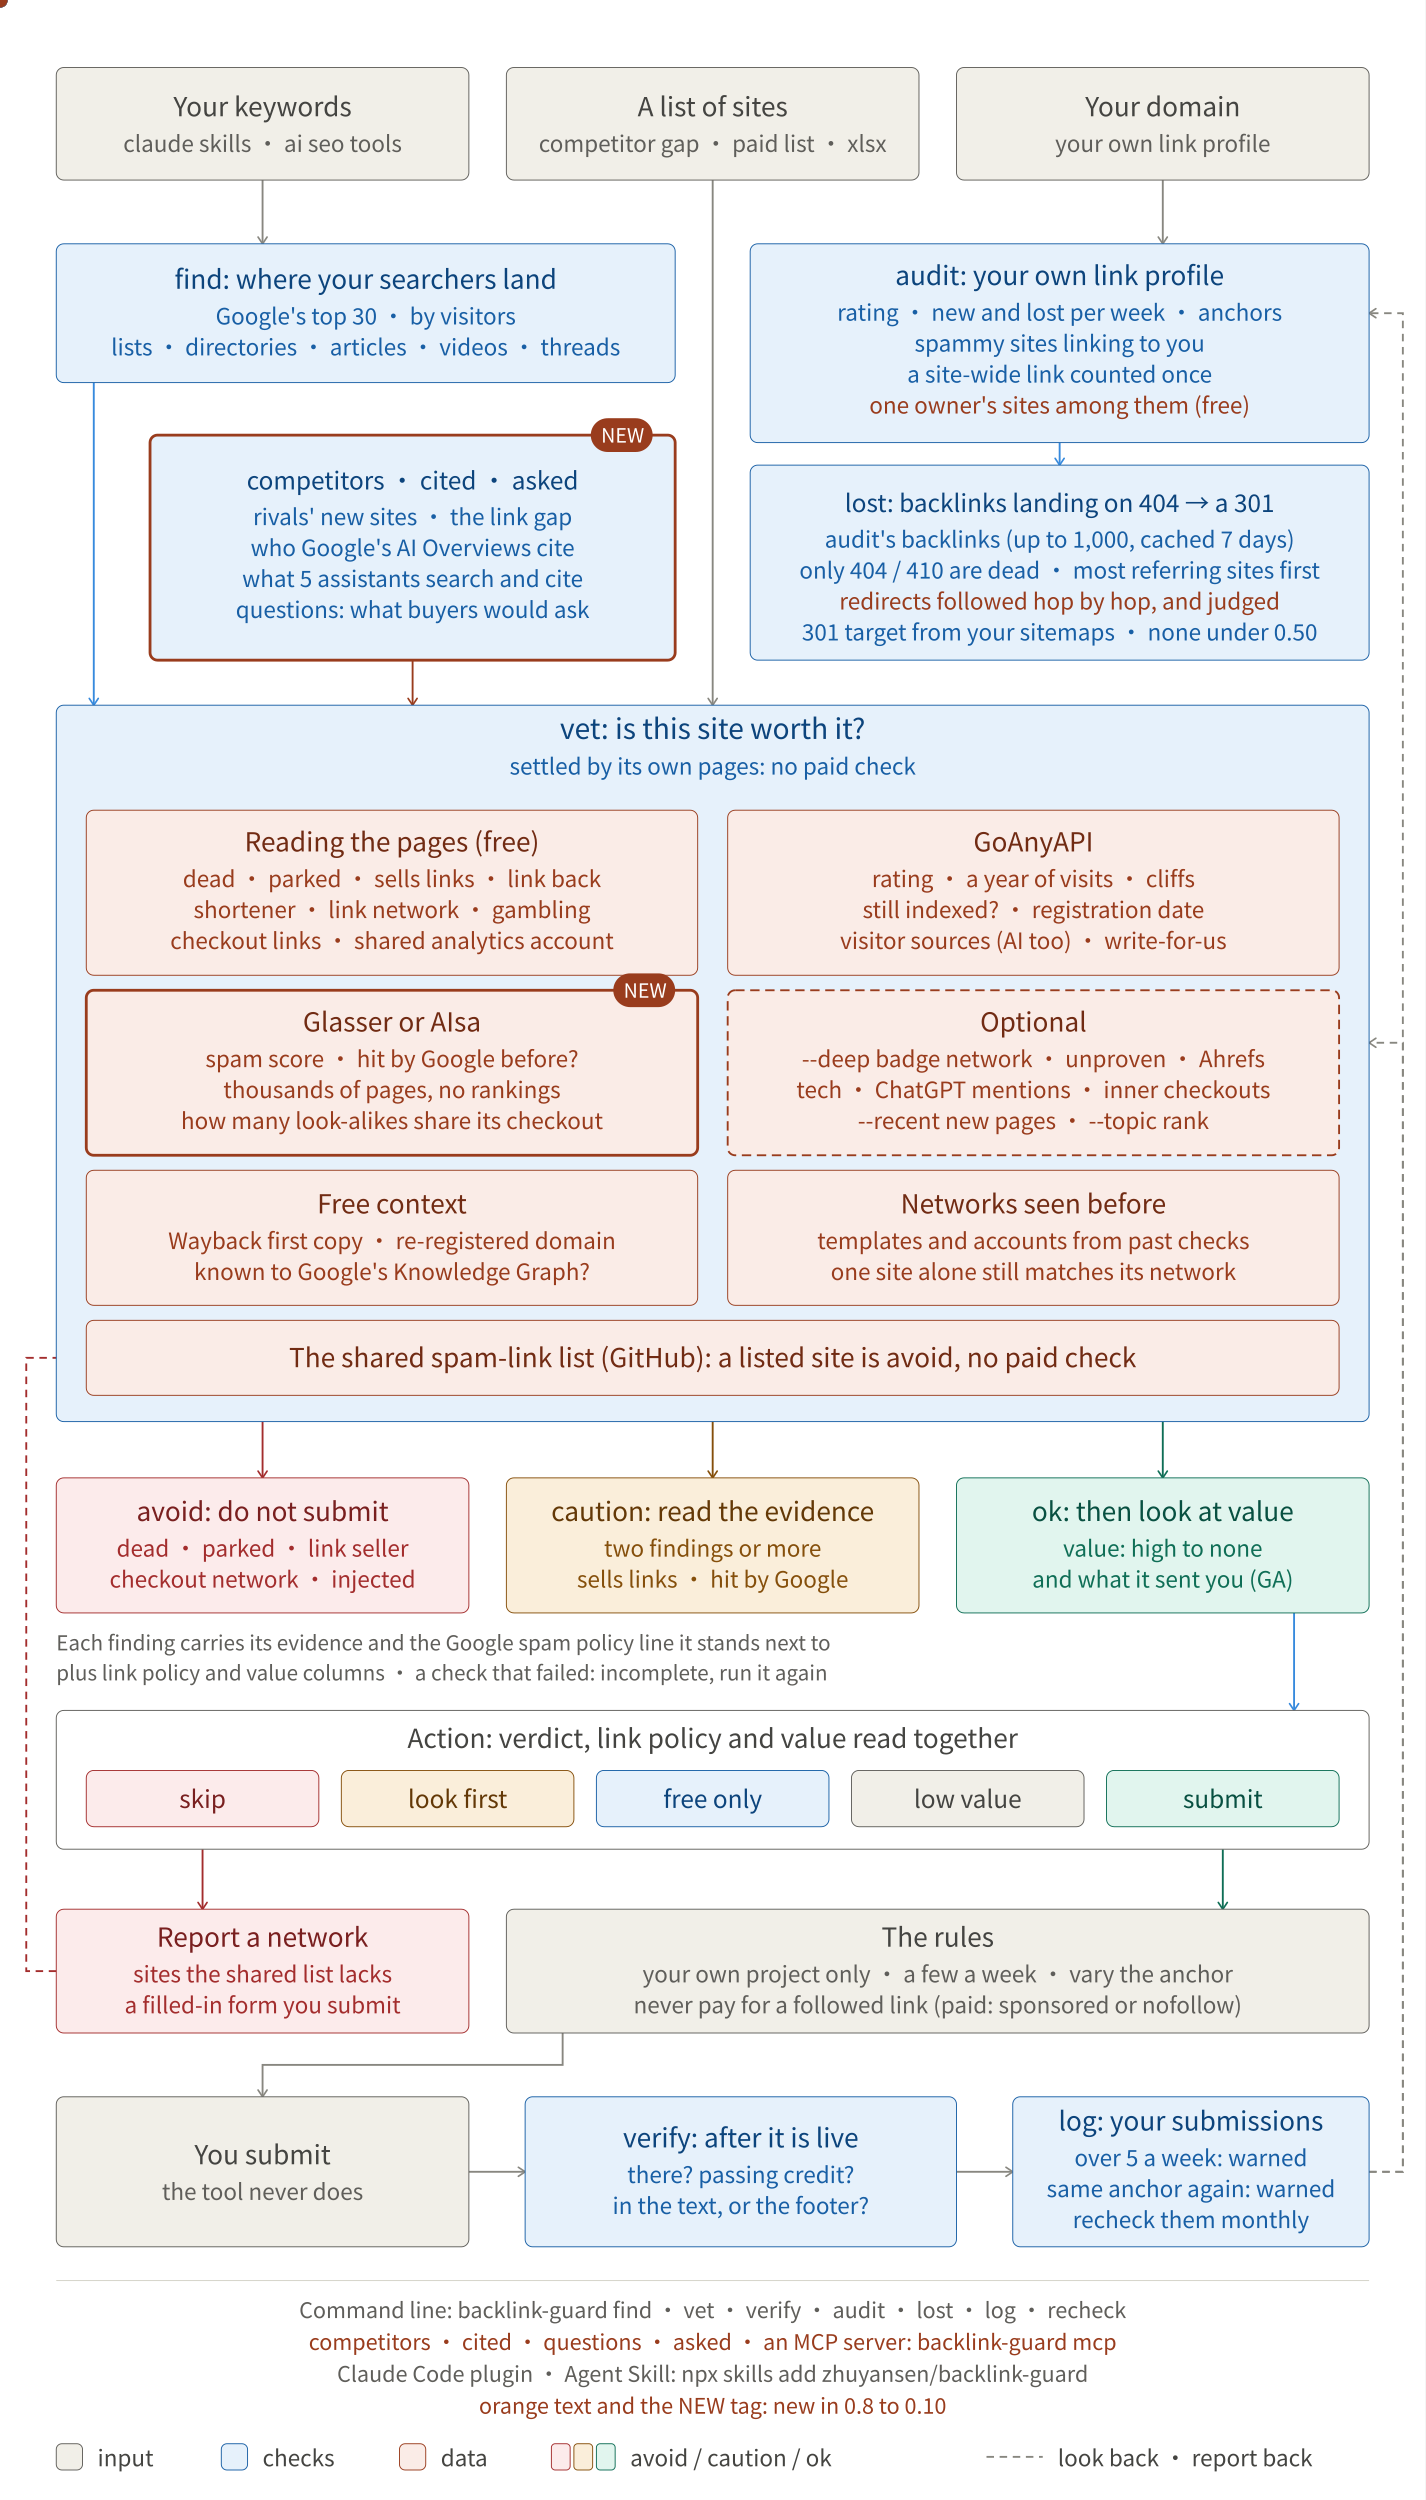
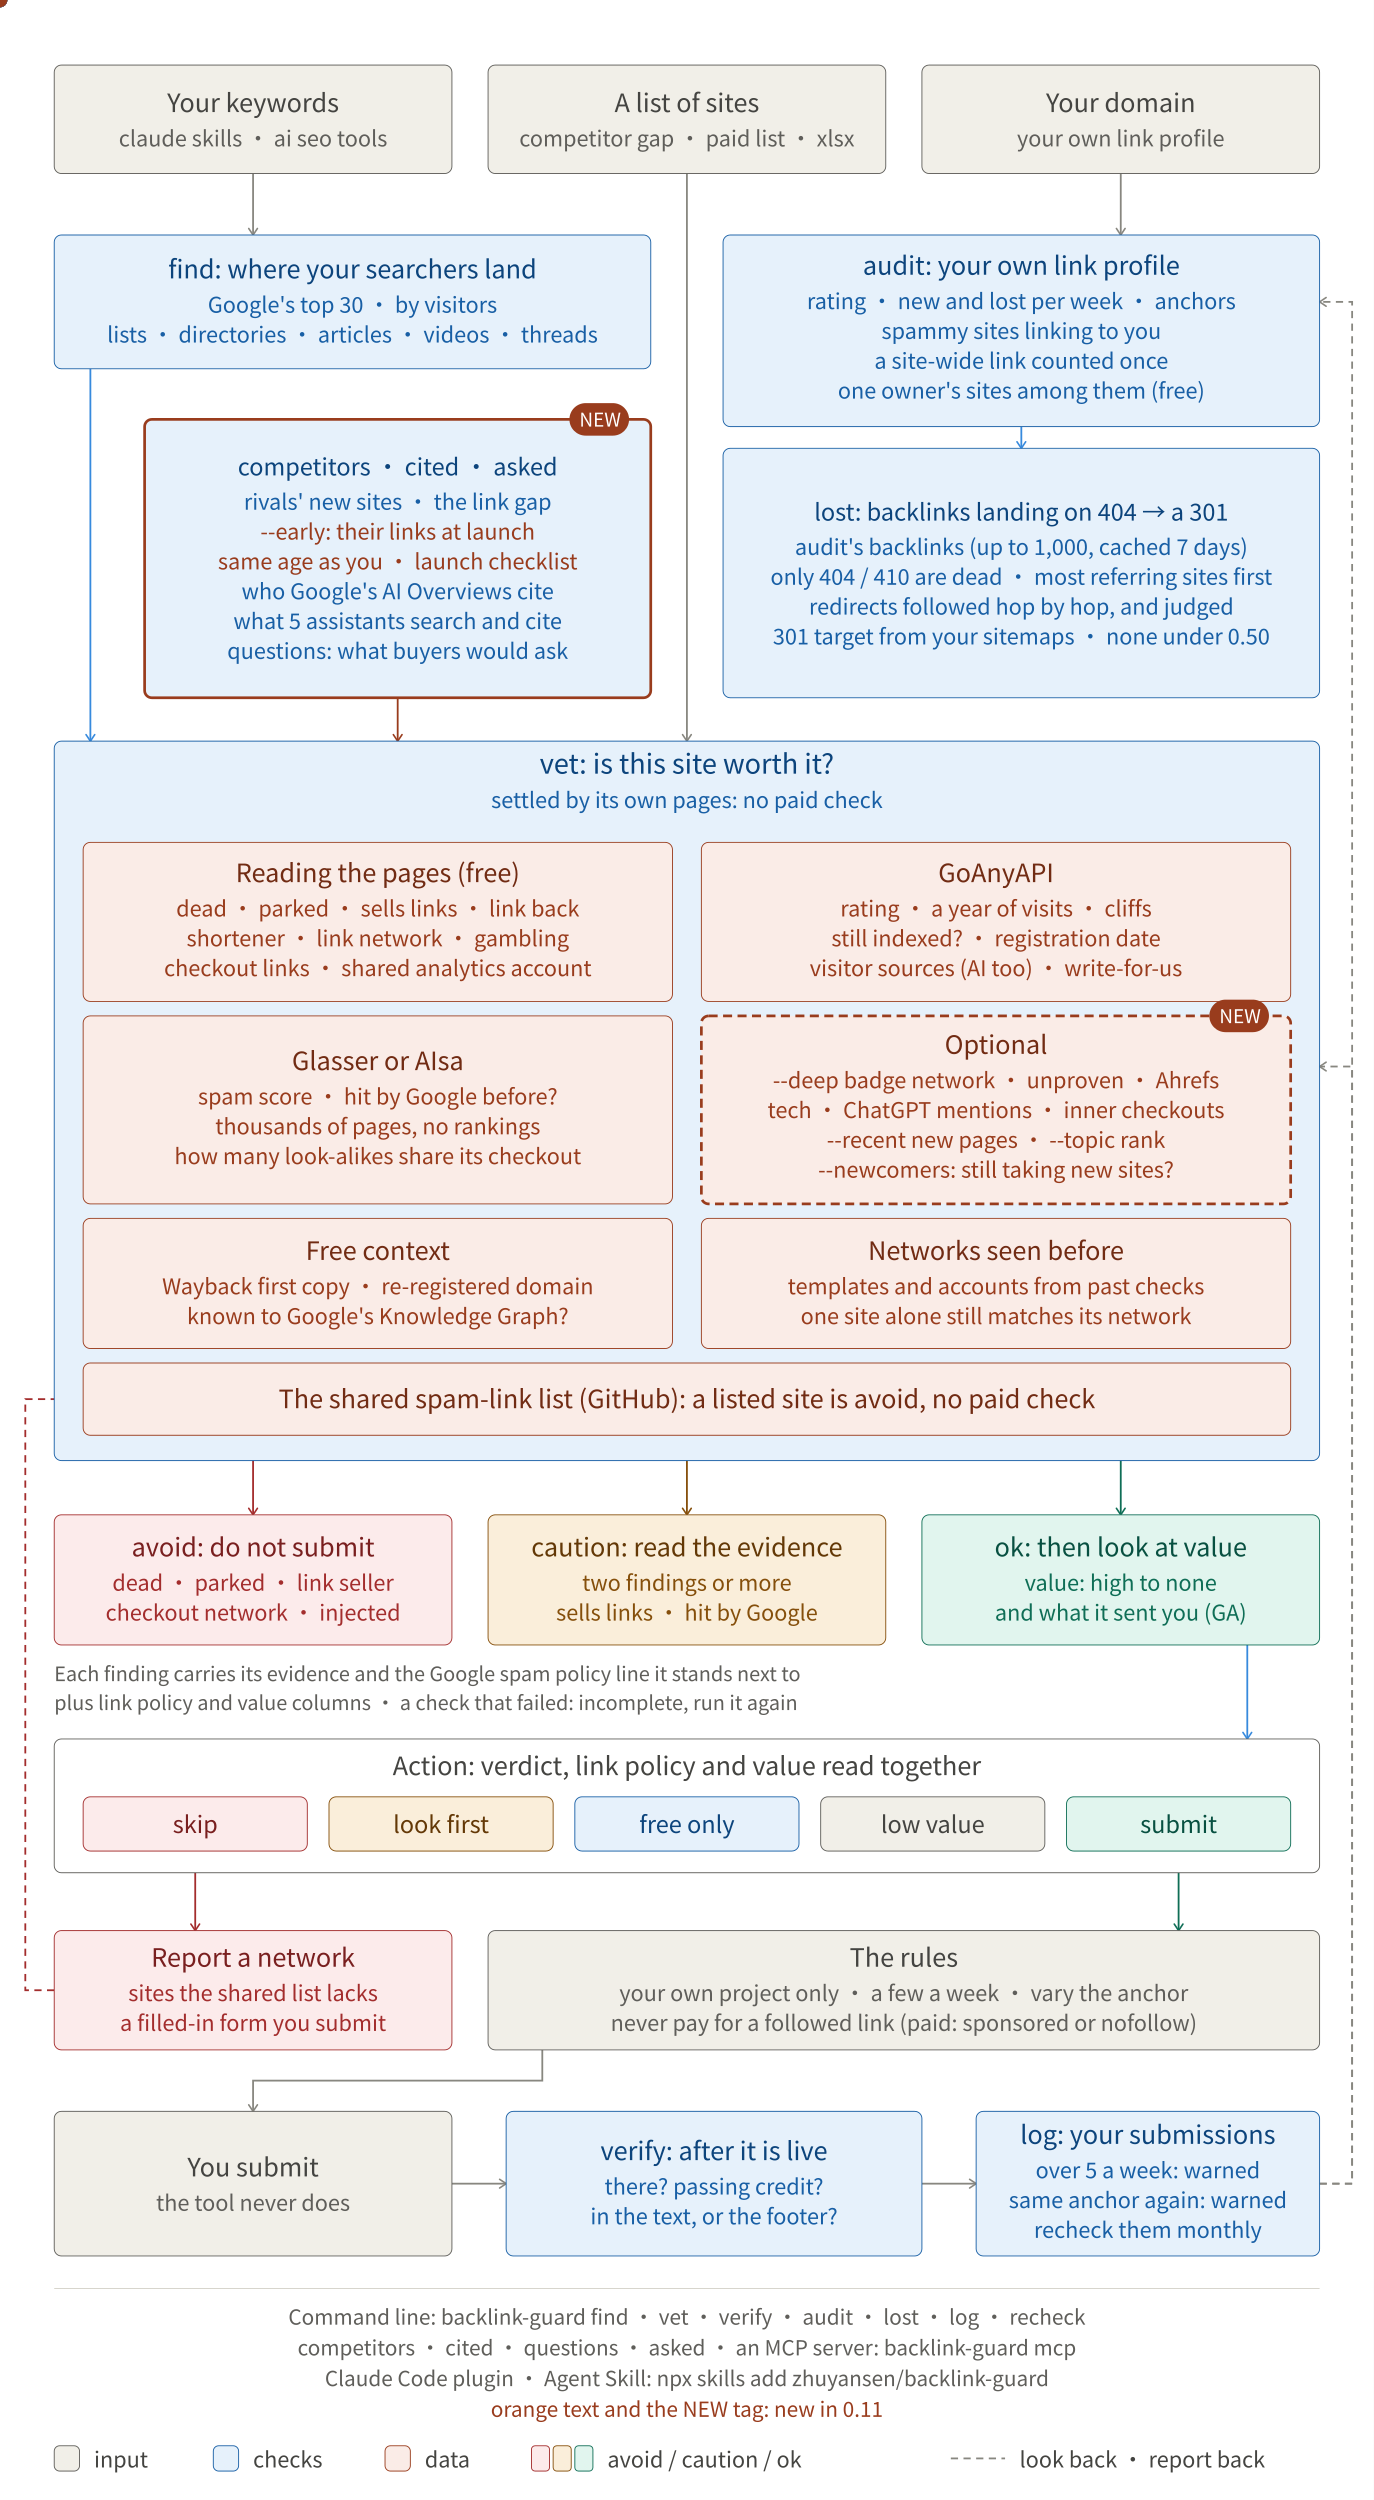
- <svg xmlns="http://www.w3.org/2000/svg" width="1520" height="2666" viewBox="0 0 760 1333" font-family="Hiragino Sans GB, PingFang SC, Noto Sans CJK SC, sans-serif">
+ <svg xmlns="http://www.w3.org/2000/svg" width="1520" height="2766" viewBox="0 0 760 1383" font-family="Hiragino Sans GB, PingFang SC, Noto Sans CJK SC, sans-serif">
  <defs>
    <marker id="arrow" viewBox="0 0 10 10" refX="8" refY="5" markerWidth="6" markerHeight="6" orient="auto-start-reverse">
      <path d="M2 1L8 5L2 9" fill="none" stroke="context-stroke" stroke-width="1.5" stroke-linecap="round" stroke-linejoin="round" />
    </marker>
  </defs>
-   <rect width="760" height="1333" fill="#FFFFFF" />
+   <rect width="760" height="1383" fill="#FFFFFF" />
  <path id="k" d="M140 96 L140 130" fill="none" stroke="#888780" stroke-width="1" marker-end="url(#arrow)" />
-   <path id="l" d="M380 96 L380 376" fill="none" stroke="#888780" stroke-width="1" marker-end="url(#arrow)" />
+   <path id="l" d="M380 96 L380 410" fill="none" stroke="#888780" stroke-width="1" marker-end="url(#arrow)" />
  <path id="d" d="M620 96 L620 130" fill="none" stroke="#888780" stroke-width="1" marker-end="url(#arrow)" />
-   <path id="f" d="M50 204 L50 376" fill="none" stroke="#378ADD" stroke-width="1" marker-end="url(#arrow)" />
-   <path id="v1" d="M140 758 L140 788" fill="none" stroke="#A32D2D" stroke-width="1" marker-end="url(#arrow)" />
-   <path id="v2" d="M380 758 L380 788" fill="none" stroke="#854F0B" stroke-width="1" marker-end="url(#arrow)" />
-   <path id="v3" d="M620 758 L620 788" fill="none" stroke="#0F6E56" stroke-width="1" marker-end="url(#arrow)" />
-   <path id="a" d="M690 860 L690 912" fill="none" stroke="#378ADD" stroke-width="1" marker-end="url(#arrow)" />
-   <path id="x" d="M108 986 L108 1018" fill="none" stroke="#A32D2D" stroke-width="1" marker-end="url(#arrow)" />
-   <path id="r" d="M652 986 L652 1018" fill="none" stroke="#0F6E56" stroke-width="1" marker-end="url(#arrow)" />
-   <path id="s" d="M300 1084 L300 1101 L140 1101 L140 1118" fill="none" stroke="#888780" stroke-width="1" marker-end="url(#arrow)" />
-   <path id="t" d="M250 1158 L280 1158" fill="none" stroke="#888780" stroke-width="1" marker-end="url(#arrow)" />
-   <path id="u" d="M510 1158 L540 1158" fill="none" stroke="#888780" stroke-width="1" marker-end="url(#arrow)" />
-   <path id="loop" d="M730 1158 L748 1158 L748 167 L730 167" fill="none" stroke="#888780" stroke-width="1" stroke-dasharray="4 3" marker-end="url(#arrow)" />
-   <path id="loop2" d="M730 1158 L748 1158 L748 556 L730 556" fill="none" stroke="#888780" stroke-width="1" stroke-dasharray="4 3" marker-end="url(#arrow)" />
-   <path id="rep" d="M30 1051 L14 1051 L14 724 L46 724" fill="none" stroke="#A32D2D" stroke-width="1" stroke-dasharray="4 3" marker-end="url(#arrow)" />
+   <path id="f" d="M50 204 L50 410" fill="none" stroke="#378ADD" stroke-width="1" marker-end="url(#arrow)" />
+   <path id="v1" d="M140 808 L140 838" fill="none" stroke="#A32D2D" stroke-width="1" marker-end="url(#arrow)" />
+   <path id="v2" d="M380 808 L380 838" fill="none" stroke="#854F0B" stroke-width="1" marker-end="url(#arrow)" />
+   <path id="v3" d="M620 808 L620 838" fill="none" stroke="#0F6E56" stroke-width="1" marker-end="url(#arrow)" />
+   <path id="a" d="M690 910 L690 962" fill="none" stroke="#378ADD" stroke-width="1" marker-end="url(#arrow)" />
+   <path id="x" d="M108 1036 L108 1068" fill="none" stroke="#A32D2D" stroke-width="1" marker-end="url(#arrow)" />
+   <path id="r" d="M652 1036 L652 1068" fill="none" stroke="#0F6E56" stroke-width="1" marker-end="url(#arrow)" />
+   <path id="s" d="M300 1134 L300 1151 L140 1151 L140 1168" fill="none" stroke="#888780" stroke-width="1" marker-end="url(#arrow)" />
+   <path id="t" d="M250 1208 L280 1208" fill="none" stroke="#888780" stroke-width="1" marker-end="url(#arrow)" />
+   <path id="u" d="M510 1208 L540 1208" fill="none" stroke="#888780" stroke-width="1" marker-end="url(#arrow)" />
+   <path id="loop" d="M730 1208 L748 1208 L748 167 L730 167" fill="none" stroke="#888780" stroke-width="1" stroke-dasharray="4 3" marker-end="url(#arrow)" />
+   <path id="loop2" d="M730 1208 L748 1208 L748 590 L730 590" fill="none" stroke="#888780" stroke-width="1" stroke-dasharray="4 3" marker-end="url(#arrow)" />
+   <path id="rep" d="M30 1101 L14 1101 L14 774 L46 774" fill="none" stroke="#A32D2D" stroke-width="1" stroke-dasharray="4 3" marker-end="url(#arrow)" />
  <path id="lo" d="M565 236 L565 248" fill="none" stroke="#378ADD" stroke-width="1" marker-end="url(#arrow)" />
-   <path id="rv" d="M220 352 L220 376" fill="none" stroke="#993C1D" stroke-width="1" marker-end="url(#arrow)" />
+   <path id="rv" d="M220 386 L220 410" fill="none" stroke="#993C1D" stroke-width="1" marker-end="url(#arrow)" />
  <g font-size="14" text-anchor="middle">
    <rect x="30" y="36" width="220" height="60" rx="4" fill="#F1EFE8" stroke="#5F5E5A" stroke-width="0.5" />
    <text x="140.0" y="62.0" fill="#444441" font-weight="500" font-size="14">Your keywords</text>
    <text x="140.0" y="81.0" fill="#5F5E5A" font-size="12">claude skills · ai seo tools</text>
    <rect x="270" y="36" width="220" height="60" rx="4" fill="#F1EFE8" stroke="#5F5E5A" stroke-width="0.5" />
    <text x="380.0" y="62.0" fill="#444441" font-weight="500" font-size="14">A list of sites</text>
    <text x="380.0" y="81.0" fill="#5F5E5A" font-size="12">competitor gap · paid list · xlsx</text>
    <rect x="510" y="36" width="220" height="60" rx="4" fill="#F1EFE8" stroke="#5F5E5A" stroke-width="0.5" />
    <text x="620.0" y="62.0" fill="#444441" font-weight="500" font-size="14">Your domain</text>
    <text x="620.0" y="81.0" fill="#5F5E5A" font-size="12">your own link profile</text>
    <rect x="30" y="130" width="330" height="74" rx="4" fill="#E6F1FB" stroke="#185FA5" stroke-width="0.5" />
    <text x="195.0" y="154.0" fill="#0C447C" font-weight="500" font-size="14">find: where your searchers land</text>
    <text x="195.0" y="173.0" fill="#185FA5" font-size="12">Google's top 30 · by visitors</text>
    <text x="195.0" y="189.5" fill="#185FA5" font-size="12">lists · directories · articles · videos · threads</text>
    <rect x="400" y="130" width="330" height="106" rx="4" fill="#E6F1FB" stroke="#185FA5" stroke-width="0.5" />
    <text x="565.0" y="152.0" fill="#0C447C" font-weight="500" font-size="14">audit: your own link profile</text>
    <text x="565.0" y="171.0" fill="#185FA5" font-size="12">rating · new and lost per week · anchors</text>
    <text x="565.0" y="187.5" fill="#185FA5" font-size="12">spammy sites linking to you</text>
    <text x="565.0" y="204.0" fill="#185FA5" font-size="12">a site-wide link counted once</text>
-     <text x="565.0" y="220.5" fill="#993C1D" font-weight="500" font-size="12">one owner's sites among them (free)</text>
-     <rect x="80" y="232" width="280" height="120" rx="4" fill="#E6F1FB" stroke="#993C1D" stroke-width="1.5" />
-     <text x="220.0" y="261.0" fill="#0C447C" font-weight="500" font-size="13">competitors · cited · asked</text>
-     <text x="220.0" y="280.0" fill="#185FA5" font-size="12">rivals' new sites · the link gap</text>
-     <text x="220.0" y="296.5" fill="#185FA5" font-size="12">who Google's AI Overviews cite</text>
-     <text x="220.0" y="313.0" fill="#185FA5" font-size="12">what 5 assistants search and cite</text>
-     <text x="220.0" y="329.5" fill="#185FA5" font-size="12">questions: what buyers would ask</text>
+     <text x="565.0" y="220.5" fill="#185FA5" font-size="12">one owner's sites among them (free)</text>
+     <rect x="80" y="232" width="280" height="154" rx="4" fill="#E6F1FB" stroke="#993C1D" stroke-width="1.5" />
+     <text x="220.0" y="263.0" fill="#0C447C" font-weight="500" font-size="13">competitors · cited · asked</text>
+     <text x="220.0" y="282.0" fill="#185FA5" font-size="12">rivals' new sites · the link gap</text>
+     <text x="220.0" y="298.5" fill="#993C1D" font-weight="500" font-size="12">--early: their links at launch</text>
+     <text x="220.0" y="315.0" fill="#993C1D" font-weight="500" font-size="12">same age as you · launch checklist</text>
+     <text x="220.0" y="331.5" fill="#185FA5" font-size="12">who Google's AI Overviews cite</text>
+     <text x="220.0" y="348.0" fill="#185FA5" font-size="12">what 5 assistants search and cite</text>
+     <text x="220.0" y="364.5" fill="#185FA5" font-size="12">questions: what buyers would ask</text>
    <rect x="315" y="223" width="33" height="18" rx="9" fill="#993C1D" />
    <text x="332" y="236" fill="#FFFFFF" font-weight="500" font-size="10.5">NEW</text>
-     <rect x="400" y="248" width="330" height="104" rx="4" fill="#E6F1FB" stroke="#185FA5" stroke-width="0.5" />
-     <text x="565.0" y="273.0" fill="#0C447C" font-weight="500" font-size="13">lost: backlinks landing on 404 → a 301</text>
-     <text x="565.0" y="292.0" fill="#185FA5" font-size="12">audit's backlinks (up to 1,000, cached 7 days)</text>
-     <text x="565.0" y="308.5" fill="#185FA5" font-size="12">only 404 / 410 are dead · most referring sites first</text>
-     <text x="565.0" y="325.0" fill="#993C1D" font-weight="500" font-size="12">redirects followed hop by hop, and judged</text>
-     <text x="565.0" y="341.5" fill="#185FA5" font-size="12">301 target from your sitemaps · none under 0.50</text>
-     <rect x="30" y="376" width="700" height="382" rx="4" fill="#E6F1FB" stroke="#185FA5" stroke-width="0.5" />
-     <text x="380.0" y="394.0" fill="#0C447C" font-weight="500" font-size="15">vet: is this site worth it?</text>
-     <text x="380.0" y="413.0" fill="#185FA5" font-size="12">settled by its own pages: no paid check</text>
-     <rect x="46" y="432" width="326" height="88" rx="4" fill="#FAECE7" stroke="#993C1D" stroke-width="0.5" />
-     <text x="209.0" y="454.0" fill="#712B13" font-weight="500" font-size="14">Reading the pages (free)</text>
-     <text x="209.0" y="473.0" fill="#993C1D" font-size="12">dead · parked · sells links · link back</text>
-     <text x="209.0" y="489.5" fill="#993C1D" font-size="12">shortener · link network · gambling</text>
-     <text x="209.0" y="506.0" fill="#993C1D" font-size="12">checkout links · shared analytics account</text>
-     <rect x="388" y="432" width="326" height="88" rx="4" fill="#FAECE7" stroke="#993C1D" stroke-width="0.5" />
-     <text x="551.0" y="454.0" fill="#712B13" font-weight="500" font-size="14">GoAnyAPI</text>
-     <text x="551.0" y="473.0" fill="#993C1D" font-size="12">rating · a year of visits · cliffs</text>
-     <text x="551.0" y="489.5" fill="#993C1D" font-size="12">still indexed? · registration date</text>
-     <text x="551.0" y="506.0" fill="#993C1D" font-size="12">visitor sources (AI too) · write-for-us</text>
-     <rect x="46" y="528" width="326" height="88" rx="4" fill="#FAECE7" stroke="#993C1D" stroke-width="1.5" />
-     <text x="209.0" y="550.0" fill="#712B13" font-weight="500" font-size="14">Glasser or AIsa</text>
-     <text x="209.0" y="569.0" fill="#993C1D" font-size="12">spam score · hit by Google before?</text>
-     <text x="209.0" y="585.5" fill="#993C1D" font-size="12">thousands of pages, no rankings</text>
-     <text x="209.0" y="602.0" fill="#993C1D" font-size="12">how many look-alikes share its checkout</text>
-     <rect x="327" y="519" width="33" height="18" rx="9" fill="#993C1D" />
-     <text x="344" y="532" fill="#FFFFFF" font-weight="500" font-size="10.5">NEW</text>
-     <rect x="388" y="528" width="326" height="88" rx="4" fill="#FAECE7" stroke="#993C1D" stroke-width="1" stroke-dasharray="5 3" />
-     <text x="551.0" y="550.0" fill="#712B13" font-weight="500" font-size="14">Optional</text>
-     <text x="551.0" y="569.0" fill="#993C1D" font-size="12">--deep badge network · unproven · Ahrefs</text>
-     <text x="551.0" y="585.5" fill="#993C1D" font-size="12">tech · ChatGPT mentions · inner checkouts</text>
-     <text x="551.0" y="602.0" fill="#993C1D" font-size="12">--recent new pages · --topic rank</text>
-     <rect x="46" y="624" width="326" height="72" rx="4" fill="#FAECE7" stroke="#993C1D" stroke-width="0.5" />
-     <text x="209.0" y="647.0" fill="#712B13" font-weight="500" font-size="14">Free context</text>
-     <text x="209.0" y="666.0" fill="#993C1D" font-size="12">Wayback first copy · re-registered domain</text>
-     <text x="209.0" y="682.5" fill="#993C1D" font-size="12">known to Google's Knowledge Graph?</text>
-     <rect x="388" y="624" width="326" height="72" rx="4" fill="#FAECE7" stroke="#993C1D" stroke-width="0.5" />
-     <text x="551.0" y="647.0" fill="#712B13" font-weight="500" font-size="14">Networks seen before</text>
-     <text x="551.0" y="666.0" fill="#993C1D" font-size="12">templates and accounts from past checks</text>
-     <text x="551.0" y="682.5" fill="#993C1D" font-size="12">one site alone still matches its network</text>
-     <rect x="46" y="704" width="668" height="40" rx="4" fill="#FAECE7" stroke="#993C1D" stroke-width="0.5" />
-     <text x="380.0" y="729.0" fill="#712B13" font-weight="500" font-size="14">The shared spam-link list (GitHub): a listed site is avoid, no paid check</text>
-     <rect x="30" y="788" width="220" height="72" rx="4" fill="#FCEBEB" stroke="#A32D2D" stroke-width="0.5" />
-     <text x="140.0" y="811.0" fill="#791F1F" font-weight="500" font-size="14">avoid: do not submit</text>
-     <text x="140.0" y="830.0" fill="#A32D2D" font-size="12">dead · parked · link seller</text>
-     <text x="140.0" y="846.5" fill="#A32D2D" font-size="12">checkout network · injected</text>
-     <rect x="270" y="788" width="220" height="72" rx="4" fill="#FAEEDA" stroke="#854F0B" stroke-width="0.5" />
-     <text x="380.0" y="811.0" fill="#633806" font-weight="500" font-size="14">caution: read the evidence</text>
-     <text x="380.0" y="830.0" fill="#854F0B" font-size="12">two findings or more</text>
-     <text x="380.0" y="846.5" fill="#854F0B" font-size="12">sells links · hit by Google</text>
-     <rect x="510" y="788" width="220" height="72" rx="4" fill="#E1F5EE" stroke="#0F6E56" stroke-width="0.5" />
-     <text x="620.0" y="811.0" fill="#085041" font-weight="500" font-size="14">ok: then look at value</text>
-     <text x="620.0" y="830.0" fill="#0F6E56" font-size="12">value: high to none</text>
-     <text x="620.0" y="846.5" fill="#0F6E56" font-size="12">and what it sent you (GA)</text>
-     <rect x="30" y="912" width="700" height="74" rx="4" fill="#FFFFFF" stroke="#5F5E5A" stroke-width="0.5" />
-     <text x="380.0" y="932" fill="#444441" font-weight="500" font-size="14">Action: verdict, link policy and value read together</text>
-     <rect x="46" y="944" width="124" height="30" rx="4" fill="#FCEBEB" stroke="#A32D2D" stroke-width="0.5" />
-     <text x="108" y="964" fill="#791F1F" font-weight="500" font-size="13">skip</text>
-     <rect x="182" y="944" width="124" height="30" rx="4" fill="#FAEEDA" stroke="#854F0B" stroke-width="0.5" />
-     <text x="244" y="964" fill="#633806" font-weight="500" font-size="13">look first</text>
-     <rect x="318" y="944" width="124" height="30" rx="4" fill="#E6F1FB" stroke="#185FA5" stroke-width="0.5" />
-     <text x="380" y="964" fill="#0C447C" font-weight="500" font-size="13">free only</text>
-     <rect x="454" y="944" width="124" height="30" rx="4" fill="#F1EFE8" stroke="#5F5E5A" stroke-width="0.5" />
-     <text x="516" y="964" fill="#444441" font-weight="500" font-size="13">low value</text>
-     <rect x="590" y="944" width="124" height="30" rx="4" fill="#E1F5EE" stroke="#0F6E56" stroke-width="0.5" />
-     <text x="652" y="964" fill="#085041" font-weight="500" font-size="13">submit</text>
-     <rect x="30" y="1018" width="220" height="66" rx="4" fill="#FCEBEB" stroke="#A32D2D" stroke-width="0.5" />
-     <text x="140.0" y="1038.0" fill="#791F1F" font-weight="500" font-size="14">Report a network</text>
-     <text x="140.0" y="1057.0" fill="#A32D2D" font-size="12">sites the shared list lacks</text>
-     <text x="140.0" y="1073.5" fill="#A32D2D" font-size="12">a filled-in form you submit</text>
-     <rect x="270" y="1018" width="460" height="66" rx="4" fill="#F1EFE8" stroke="#5F5E5A" stroke-width="0.5" />
-     <text x="500.0" y="1038.0" fill="#444441" font-weight="500" font-size="14">The rules</text>
-     <text x="500.0" y="1057.0" fill="#5F5E5A" font-size="12">your own project only · a few a week · vary the anchor</text>
-     <text x="500.0" y="1073.5" fill="#5F5E5A" font-size="12">never pay for a followed link (paid: sponsored or nofollow)</text>
-     <rect x="30" y="1118" width="220" height="80" rx="4" fill="#F1EFE8" stroke="#5F5E5A" stroke-width="0.5" />
-     <text x="140.0" y="1154.0" fill="#444441" font-weight="500" font-size="14">You submit</text>
-     <text x="140.0" y="1173.0" fill="#5F5E5A" font-size="12">the tool never does</text>
-     <rect x="280" y="1118" width="230" height="80" rx="4" fill="#E6F1FB" stroke="#185FA5" stroke-width="0.5" />
-     <text x="395.0" y="1145.0" fill="#0C447C" font-weight="500" font-size="14">verify: after it is live</text>
-     <text x="395.0" y="1164.0" fill="#185FA5" font-size="12">there? passing credit?</text>
-     <text x="395.0" y="1180.5" fill="#185FA5" font-size="12">in the text, or the footer?</text>
-     <rect x="540" y="1118" width="190" height="80" rx="4" fill="#E6F1FB" stroke="#185FA5" stroke-width="0.5" />
-     <text x="635.0" y="1136.0" fill="#0C447C" font-weight="500" font-size="14">log: your submissions</text>
-     <text x="635.0" y="1155.0" fill="#185FA5" font-size="12">over 5 a week: warned</text>
-     <text x="635.0" y="1171.5" fill="#185FA5" font-size="12">same anchor again: warned</text>
-     <text x="635.0" y="1188.0" fill="#185FA5" font-size="12">recheck them monthly</text>
+     <rect x="400" y="248" width="330" height="138" rx="4" fill="#E6F1FB" stroke="#185FA5" stroke-width="0.5" />
+     <text x="565.0" y="288.0" fill="#0C447C" font-weight="500" font-size="13">lost: backlinks landing on 404 → a 301</text>
+     <text x="565.0" y="307.0" fill="#185FA5" font-size="12">audit's backlinks (up to 1,000, cached 7 days)</text>
+     <text x="565.0" y="323.5" fill="#185FA5" font-size="12">only 404 / 410 are dead · most referring sites first</text>
+     <text x="565.0" y="340.0" fill="#185FA5" font-size="12">redirects followed hop by hop, and judged</text>
+     <text x="565.0" y="356.5" fill="#185FA5" font-size="12">301 target from your sitemaps · none under 0.50</text>
+     <rect x="30" y="410" width="700" height="398" rx="4" fill="#E6F1FB" stroke="#185FA5" stroke-width="0.5" />
+     <text x="380.0" y="428.0" fill="#0C447C" font-weight="500" font-size="15">vet: is this site worth it?</text>
+     <text x="380.0" y="447.0" fill="#185FA5" font-size="12">settled by its own pages: no paid check</text>
+     <rect x="46" y="466" width="326" height="88" rx="4" fill="#FAECE7" stroke="#993C1D" stroke-width="0.5" />
+     <text x="209.0" y="488.0" fill="#712B13" font-weight="500" font-size="14">Reading the pages (free)</text>
+     <text x="209.0" y="507.0" fill="#993C1D" font-size="12">dead · parked · sells links · link back</text>
+     <text x="209.0" y="523.5" fill="#993C1D" font-size="12">shortener · link network · gambling</text>
+     <text x="209.0" y="540.0" fill="#993C1D" font-size="12">checkout links · shared analytics account</text>
+     <rect x="388" y="466" width="326" height="88" rx="4" fill="#FAECE7" stroke="#993C1D" stroke-width="0.5" />
+     <text x="551.0" y="488.0" fill="#712B13" font-weight="500" font-size="14">GoAnyAPI</text>
+     <text x="551.0" y="507.0" fill="#993C1D" font-size="12">rating · a year of visits · cliffs</text>
+     <text x="551.0" y="523.5" fill="#993C1D" font-size="12">still indexed? · registration date</text>
+     <text x="551.0" y="540.0" fill="#993C1D" font-size="12">visitor sources (AI too) · write-for-us</text>
+     <rect x="46" y="562" width="326" height="104" rx="4" fill="#FAECE7" stroke="#993C1D" stroke-width="0.5" />
+     <text x="209.0" y="592.0" fill="#712B13" font-weight="500" font-size="14">Glasser or AIsa</text>
+     <text x="209.0" y="611.0" fill="#993C1D" font-size="12">spam score · hit by Google before?</text>
+     <text x="209.0" y="627.5" fill="#993C1D" font-size="12">thousands of pages, no rankings</text>
+     <text x="209.0" y="644.0" fill="#993C1D" font-size="12">how many look-alikes share its checkout</text>
+     <rect x="388" y="562" width="326" height="104" rx="4" fill="#FAECE7" stroke="#993C1D" stroke-width="1.5" stroke-dasharray="5 3" />
+     <text x="551.0" y="583.0" fill="#712B13" font-weight="500" font-size="14">Optional</text>
+     <text x="551.0" y="602.0" fill="#993C1D" font-size="12">--deep badge network · unproven · Ahrefs</text>
+     <text x="551.0" y="618.5" fill="#993C1D" font-size="12">tech · ChatGPT mentions · inner checkouts</text>
+     <text x="551.0" y="635.0" fill="#993C1D" font-size="12">--recent new pages · --topic rank</text>
+     <text x="551.0" y="651.5" fill="#993C1D" font-weight="500" font-size="12">--newcomers: still taking new sites?</text>
+     <rect x="669" y="553" width="33" height="18" rx="9" fill="#993C1D" />
+     <text x="686" y="566" fill="#FFFFFF" font-weight="500" font-size="10.5">NEW</text>
+     <rect x="46" y="674" width="326" height="72" rx="4" fill="#FAECE7" stroke="#993C1D" stroke-width="0.5" />
+     <text x="209.0" y="697.0" fill="#712B13" font-weight="500" font-size="14">Free context</text>
+     <text x="209.0" y="716.0" fill="#993C1D" font-size="12">Wayback first copy · re-registered domain</text>
+     <text x="209.0" y="732.5" fill="#993C1D" font-size="12">known to Google's Knowledge Graph?</text>
+     <rect x="388" y="674" width="326" height="72" rx="4" fill="#FAECE7" stroke="#993C1D" stroke-width="0.5" />
+     <text x="551.0" y="697.0" fill="#712B13" font-weight="500" font-size="14">Networks seen before</text>
+     <text x="551.0" y="716.0" fill="#993C1D" font-size="12">templates and accounts from past checks</text>
+     <text x="551.0" y="732.5" fill="#993C1D" font-size="12">one site alone still matches its network</text>
+     <rect x="46" y="754" width="668" height="40" rx="4" fill="#FAECE7" stroke="#993C1D" stroke-width="0.5" />
+     <text x="380.0" y="779.0" fill="#712B13" font-weight="500" font-size="14">The shared spam-link list (GitHub): a listed site is avoid, no paid check</text>
+     <rect x="30" y="838" width="220" height="72" rx="4" fill="#FCEBEB" stroke="#A32D2D" stroke-width="0.5" />
+     <text x="140.0" y="861.0" fill="#791F1F" font-weight="500" font-size="14">avoid: do not submit</text>
+     <text x="140.0" y="880.0" fill="#A32D2D" font-size="12">dead · parked · link seller</text>
+     <text x="140.0" y="896.5" fill="#A32D2D" font-size="12">checkout network · injected</text>
+     <rect x="270" y="838" width="220" height="72" rx="4" fill="#FAEEDA" stroke="#854F0B" stroke-width="0.5" />
+     <text x="380.0" y="861.0" fill="#633806" font-weight="500" font-size="14">caution: read the evidence</text>
+     <text x="380.0" y="880.0" fill="#854F0B" font-size="12">two findings or more</text>
+     <text x="380.0" y="896.5" fill="#854F0B" font-size="12">sells links · hit by Google</text>
+     <rect x="510" y="838" width="220" height="72" rx="4" fill="#E1F5EE" stroke="#0F6E56" stroke-width="0.5" />
+     <text x="620.0" y="861.0" fill="#085041" font-weight="500" font-size="14">ok: then look at value</text>
+     <text x="620.0" y="880.0" fill="#0F6E56" font-size="12">value: high to none</text>
+     <text x="620.0" y="896.5" fill="#0F6E56" font-size="12">and what it sent you (GA)</text>
+     <rect x="30" y="962" width="700" height="74" rx="4" fill="#FFFFFF" stroke="#5F5E5A" stroke-width="0.5" />
+     <text x="380.0" y="982" fill="#444441" font-weight="500" font-size="14">Action: verdict, link policy and value read together</text>
+     <rect x="46" y="994" width="124" height="30" rx="4" fill="#FCEBEB" stroke="#A32D2D" stroke-width="0.5" />
+     <text x="108" y="1014" fill="#791F1F" font-weight="500" font-size="13">skip</text>
+     <rect x="182" y="994" width="124" height="30" rx="4" fill="#FAEEDA" stroke="#854F0B" stroke-width="0.5" />
+     <text x="244" y="1014" fill="#633806" font-weight="500" font-size="13">look first</text>
+     <rect x="318" y="994" width="124" height="30" rx="4" fill="#E6F1FB" stroke="#185FA5" stroke-width="0.5" />
+     <text x="380" y="1014" fill="#0C447C" font-weight="500" font-size="13">free only</text>
+     <rect x="454" y="994" width="124" height="30" rx="4" fill="#F1EFE8" stroke="#5F5E5A" stroke-width="0.5" />
+     <text x="516" y="1014" fill="#444441" font-weight="500" font-size="13">low value</text>
+     <rect x="590" y="994" width="124" height="30" rx="4" fill="#E1F5EE" stroke="#0F6E56" stroke-width="0.5" />
+     <text x="652" y="1014" fill="#085041" font-weight="500" font-size="13">submit</text>
+     <rect x="30" y="1068" width="220" height="66" rx="4" fill="#FCEBEB" stroke="#A32D2D" stroke-width="0.5" />
+     <text x="140.0" y="1088.0" fill="#791F1F" font-weight="500" font-size="14">Report a network</text>
+     <text x="140.0" y="1107.0" fill="#A32D2D" font-size="12">sites the shared list lacks</text>
+     <text x="140.0" y="1123.5" fill="#A32D2D" font-size="12">a filled-in form you submit</text>
+     <rect x="270" y="1068" width="460" height="66" rx="4" fill="#F1EFE8" stroke="#5F5E5A" stroke-width="0.5" />
+     <text x="500.0" y="1088.0" fill="#444441" font-weight="500" font-size="14">The rules</text>
+     <text x="500.0" y="1107.0" fill="#5F5E5A" font-size="12">your own project only · a few a week · vary the anchor</text>
+     <text x="500.0" y="1123.5" fill="#5F5E5A" font-size="12">never pay for a followed link (paid: sponsored or nofollow)</text>
+     <rect x="30" y="1168" width="220" height="80" rx="4" fill="#F1EFE8" stroke="#5F5E5A" stroke-width="0.5" />
+     <text x="140.0" y="1204.0" fill="#444441" font-weight="500" font-size="14">You submit</text>
+     <text x="140.0" y="1223.0" fill="#5F5E5A" font-size="12">the tool never does</text>
+     <rect x="280" y="1168" width="230" height="80" rx="4" fill="#E6F1FB" stroke="#185FA5" stroke-width="0.5" />
+     <text x="395.0" y="1195.0" fill="#0C447C" font-weight="500" font-size="14">verify: after it is live</text>
+     <text x="395.0" y="1214.0" fill="#185FA5" font-size="12">there? passing credit?</text>
+     <text x="395.0" y="1230.5" fill="#185FA5" font-size="12">in the text, or the footer?</text>
+     <rect x="540" y="1168" width="190" height="80" rx="4" fill="#E6F1FB" stroke="#185FA5" stroke-width="0.5" />
+     <text x="635.0" y="1186.0" fill="#0C447C" font-weight="500" font-size="14">log: your submissions</text>
+     <text x="635.0" y="1205.0" fill="#185FA5" font-size="12">over 5 a week: warned</text>
+     <text x="635.0" y="1221.5" fill="#185FA5" font-size="12">same anchor again: warned</text>
+     <text x="635.0" y="1238.0" fill="#185FA5" font-size="12">recheck them monthly</text>
  </g>
-   <text x="30" y="880" font-size="11" fill="#5F5E5A">Each finding carries its evidence and the Google spam policy line it stands next to</text>
-   <text x="30" y="896" font-size="11" fill="#5F5E5A">plus link policy and value columns · a check that failed: incomplete, run it again</text>
-   <path d="M30 1216 H730" stroke="#D3D1C7" stroke-width="0.5" fill="none" />
-   <text x="380" y="1236" text-anchor="middle" font-size="11.5" fill="#5F5E5A">Command line: backlink-guard  find · vet · verify · audit · lost · log · recheck</text>
-   <text x="380" y="1253" text-anchor="middle" font-size="11.5" fill="#993C1D">competitors · cited · questions · asked · an MCP server: backlink-guard mcp</text>
-   <text x="380" y="1270" text-anchor="middle" font-size="11.5" fill="#5F5E5A">Claude Code plugin · Agent Skill: npx skills add zhuyansen/backlink-guard</text>
-   <text x="380" y="1287" text-anchor="middle" font-size="11.5" fill="#993C1D">orange text and the NEW tag: new in 0.8 to 0.10</text>
-   <rect x="30" y="1303" width="14" height="14" rx="3" fill="#F1EFE8" stroke="#5F5E5A" stroke-width="0.5" />
-   <text x="52" y="1315" font-size="12" fill="#444441">input</text>
-   <rect x="118" y="1303" width="14" height="14" rx="3" fill="#E6F1FB" stroke="#185FA5" stroke-width="0.5" />
-   <text x="140" y="1315" font-size="12" fill="#444441">checks</text>
-   <rect x="213" y="1303" width="14" height="14" rx="3" fill="#FAECE7" stroke="#993C1D" stroke-width="0.5" />
-   <text x="235" y="1315" font-size="12" fill="#444441">data</text>
-   <rect x="294" y="1303" width="10" height="14" rx="2" fill="#FCEBEB" stroke="#A32D2D" stroke-width="0.5" />
-   <rect x="306" y="1303" width="10" height="14" rx="2" fill="#FAEEDA" stroke="#854F0B" stroke-width="0.5" />
-   <rect x="318" y="1303" width="10" height="14" rx="2" fill="#E1F5EE" stroke="#0F6E56" stroke-width="0.5" />
-   <text x="336" y="1315" font-size="12" fill="#444441">avoid / caution / ok</text>
-   <path d="M526 1310 H556" stroke="#888780" stroke-width="1" stroke-dasharray="4 3" fill="none" />
-   <text x="564" y="1315" font-size="12" fill="#444441">look back · report back</text>
+   <text x="30" y="930" font-size="11" fill="#5F5E5A">Each finding carries its evidence and the Google spam policy line it stands next to</text>
+   <text x="30" y="946" font-size="11" fill="#5F5E5A">plus link policy and value columns · a check that failed: incomplete, run it again</text>
+   <path d="M30 1266 H730" stroke="#D3D1C7" stroke-width="0.5" fill="none" />
+   <text x="380" y="1286" text-anchor="middle" font-size="11.5" fill="#5F5E5A">Command line: backlink-guard  find · vet · verify · audit · lost · log · recheck</text>
+   <text x="380" y="1303" text-anchor="middle" font-size="11.5" fill="#5F5E5A">competitors · cited · questions · asked · an MCP server: backlink-guard mcp</text>
+   <text x="380" y="1320" text-anchor="middle" font-size="11.5" fill="#5F5E5A">Claude Code plugin · Agent Skill: npx skills add zhuyansen/backlink-guard</text>
+   <text x="380" y="1337" text-anchor="middle" font-size="11.5" fill="#993C1D">orange text and the NEW tag: new in 0.11</text>
+   <rect x="30" y="1353" width="14" height="14" rx="3" fill="#F1EFE8" stroke="#5F5E5A" stroke-width="0.5" />
+   <text x="52" y="1365" font-size="12" fill="#444441">input</text>
+   <rect x="118" y="1353" width="14" height="14" rx="3" fill="#E6F1FB" stroke="#185FA5" stroke-width="0.5" />
+   <text x="140" y="1365" font-size="12" fill="#444441">checks</text>
+   <rect x="213" y="1353" width="14" height="14" rx="3" fill="#FAECE7" stroke="#993C1D" stroke-width="0.5" />
+   <text x="235" y="1365" font-size="12" fill="#444441">data</text>
+   <rect x="294" y="1353" width="10" height="14" rx="2" fill="#FCEBEB" stroke="#A32D2D" stroke-width="0.5" />
+   <rect x="306" y="1353" width="10" height="14" rx="2" fill="#FAEEDA" stroke="#854F0B" stroke-width="0.5" />
+   <rect x="318" y="1353" width="10" height="14" rx="2" fill="#E1F5EE" stroke="#0F6E56" stroke-width="0.5" />
+   <text x="336" y="1365" font-size="12" fill="#444441">avoid / caution / ok</text>
+   <path d="M526 1360 H556" stroke="#888780" stroke-width="1" stroke-dasharray="4 3" fill="none" />
+   <text x="564" y="1365" font-size="12" fill="#444441">look back · report back</text>
  <circle r="4" fill="#888780">
    <animateMotion dur="1.0s" repeatCount="indefinite" begin="0.0s">
      <mpath href="#k" />
    </animateMotion>
  </circle>
  <circle r="4" fill="#888780">
    <animateMotion dur="2.0s" repeatCount="indefinite" begin="0.4s">
      <mpath href="#l" />
    </animateMotion>
  </circle>
  <circle r="4" fill="#888780">
    <animateMotion dur="1.0s" repeatCount="indefinite" begin="0.2s">
      <mpath href="#d" />
    </animateMotion>
  </circle>
  <circle r="4" fill="#378ADD">
    <animateMotion dur="1.0s" repeatCount="indefinite" begin="0.6s">
      <mpath href="#f" />
    </animateMotion>
  </circle>
  <circle r="4" fill="#A32D2D">
    <animateMotion dur="1.0s" repeatCount="indefinite" begin="0.0s">
      <mpath href="#v1" />
    </animateMotion>
  </circle>
  <circle r="4" fill="#854F0B">
    <animateMotion dur="1.0s" repeatCount="indefinite" begin="0.3s">
      <mpath href="#v2" />
    </animateMotion>
  </circle>
  <circle r="4" fill="#0F6E56">
    <animateMotion dur="1.0s" repeatCount="indefinite" begin="0.6s">
      <mpath href="#v3" />
    </animateMotion>
  </circle>
  <circle r="4" fill="#378ADD">
    <animateMotion dur="1.0s" repeatCount="indefinite" begin="0.2s">
      <mpath href="#a" />
    </animateMotion>
  </circle>
  <circle r="4" fill="#A32D2D">
    <animateMotion dur="1.0s" repeatCount="indefinite" begin="0.5s">
      <mpath href="#x" />
    </animateMotion>
  </circle>
  <circle r="4" fill="#0F6E56">
    <animateMotion dur="1.0s" repeatCount="indefinite" begin="0.0s">
      <mpath href="#r" />
    </animateMotion>
  </circle>
  <circle r="4" fill="#888780">
    <animateMotion dur="1.0s" repeatCount="indefinite" begin="0.5s">
      <mpath href="#s" />
    </animateMotion>
  </circle>
  <circle r="4" fill="#888780">
    <animateMotion dur="0.8s" repeatCount="indefinite" begin="0.0s">
      <mpath href="#t" />
    </animateMotion>
  </circle>
  <circle r="4" fill="#888780">
    <animateMotion dur="0.8s" repeatCount="indefinite" begin="0.4s">
      <mpath href="#u" />
    </animateMotion>
  </circle>
  <circle r="4" fill="#888780">
    <animateMotion dur="4.0s" repeatCount="indefinite" begin="0.0s">
      <mpath href="#loop" />
    </animateMotion>
  </circle>
  <circle r="4" fill="#888780">
    <animateMotion dur="4.0s" repeatCount="indefinite" begin="2.0s">
      <mpath href="#loop2" />
    </animateMotion>
  </circle>
  <circle r="4" fill="#A32D2D">
    <animateMotion dur="4.0s" repeatCount="indefinite" begin="1.0s">
      <mpath href="#rep" />
    </animateMotion>
  </circle>
  <circle r="4" fill="#378ADD">
    <animateMotion dur="1.0s" repeatCount="indefinite" begin="0.3s">
      <mpath href="#lo" />
    </animateMotion>
  </circle>
  <circle r="4" fill="#993C1D">
    <animateMotion dur="1.0s" repeatCount="indefinite" begin="0.4s">
      <mpath href="#rv" />
    </animateMotion>
  </circle>
</svg>
